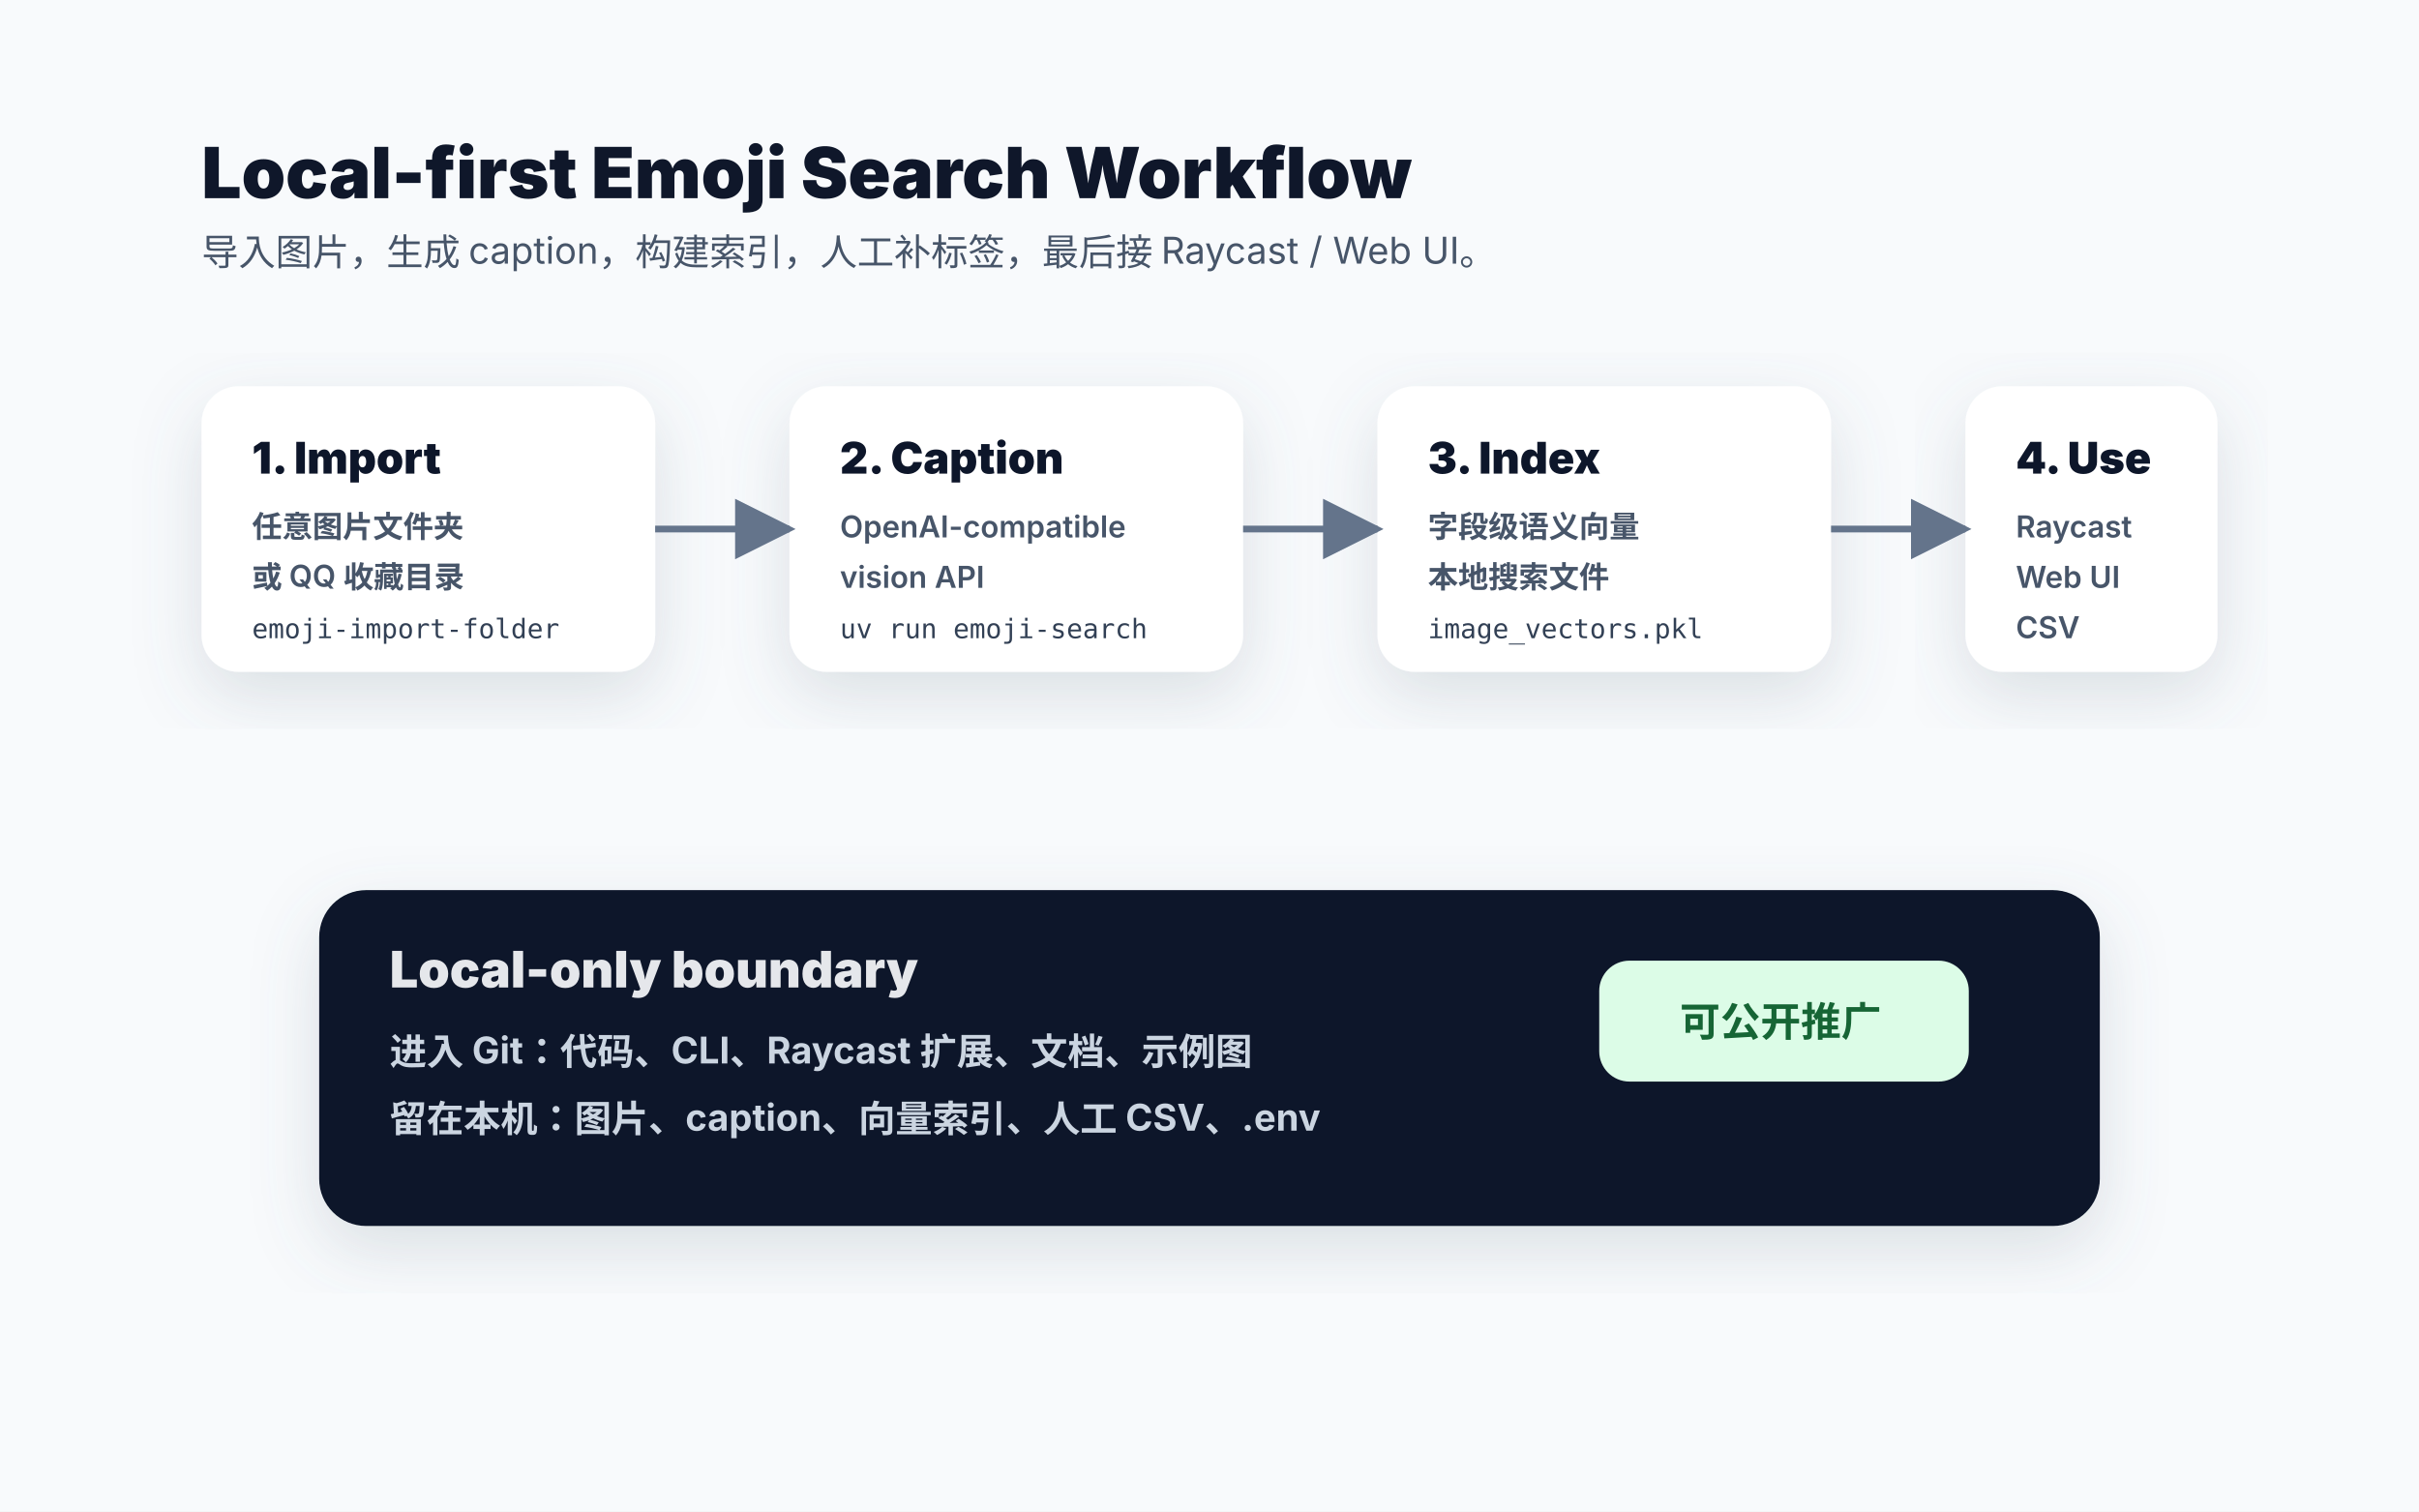
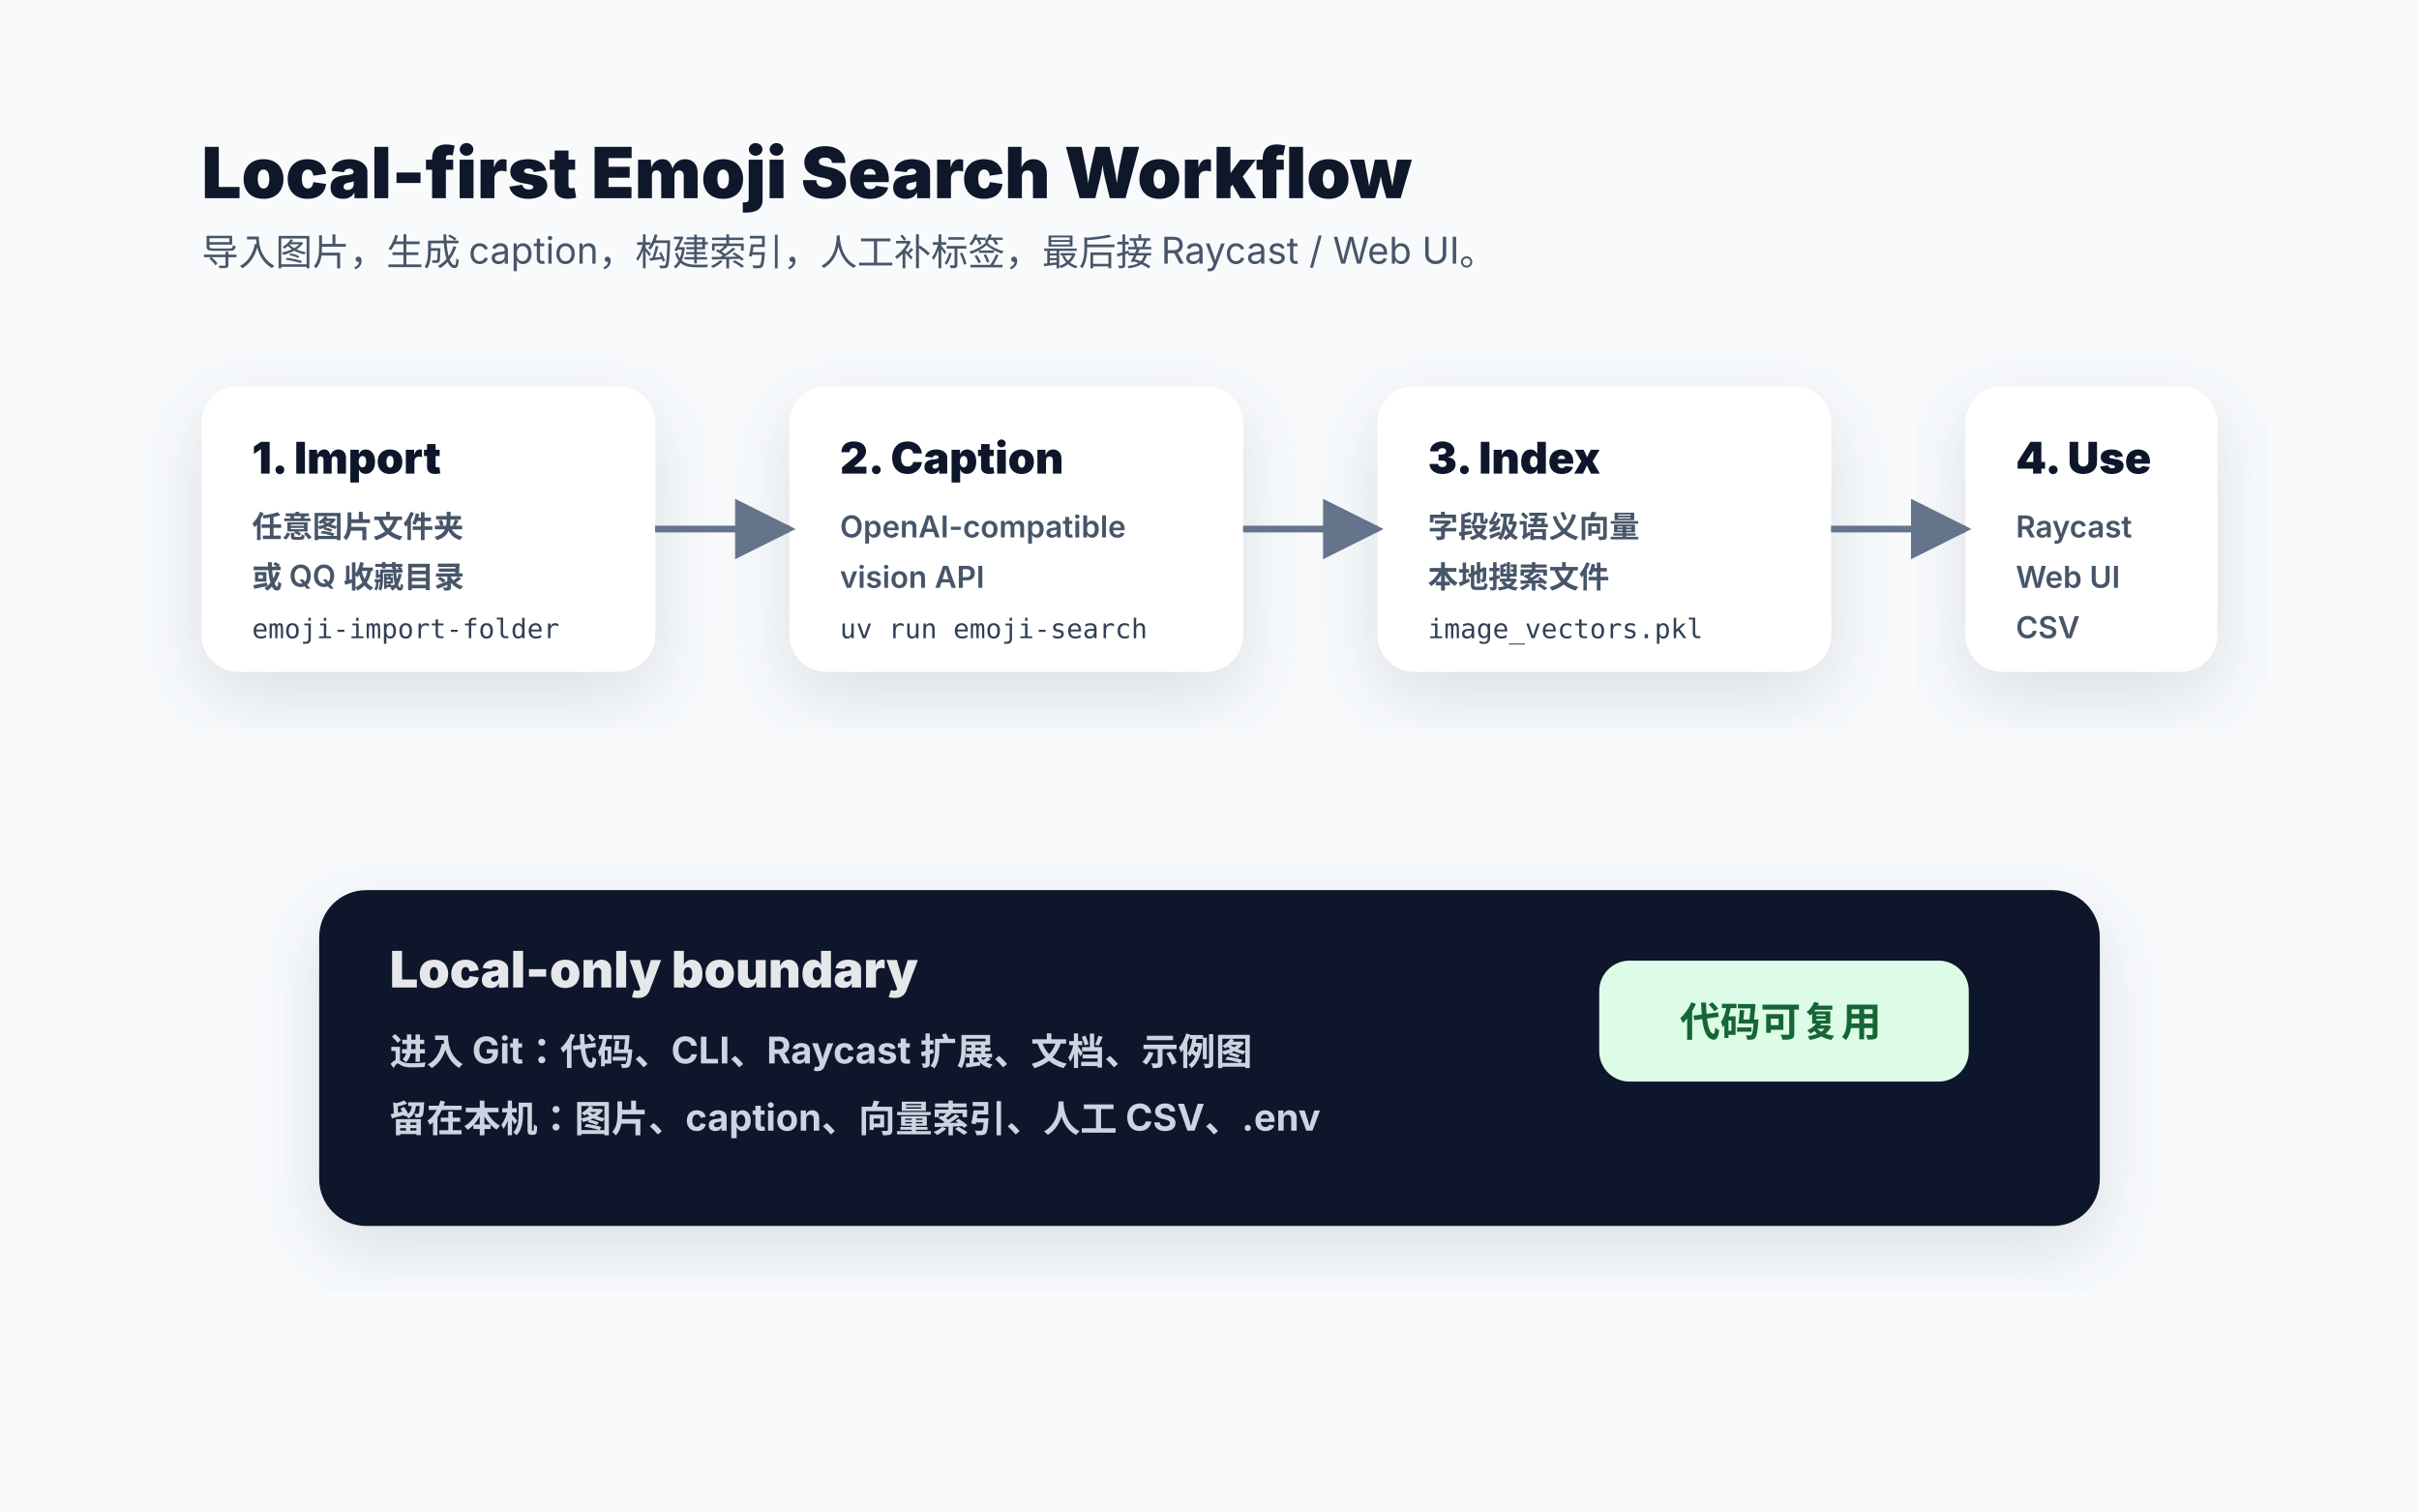
<svg xmlns="http://www.w3.org/2000/svg" width="1440" height="900" viewBox="0 0 1440 900" role="img" aria-labelledby="title desc">
  <defs>
    <style>
      .ui { font-family: -apple-system, BlinkMacSystemFont, "Segoe UI", sans-serif; }
      .title { fill: #0f172a; font-size: 42px; font-weight: 850; }
      .sub { fill: #475569; font-size: 22px; }
      .boxTitle { fill: #0f172a; font-size: 26px; font-weight: 850; }
      .boxBody { fill: #475569; font-size: 18px; font-weight: 600; }
      .cmd { fill: #334155; font-size: 16px; font-family: ui-monospace, SFMono-Regular, Menlo, monospace; }
    </style>
    <filter id="shadow" x="-20%" y="-20%" width="140%" height="140%">
      <feDropShadow dx="0" dy="14" stdDeviation="20" flood-color="#64748b" flood-opacity="0.2" />
    </filter>
    <marker id="arrow" viewBox="0 0 10 10" refX="9" refY="5" markerWidth="9" markerHeight="9" orient="auto-start-reverse">
      <path d="M 0 0 L 10 5 L 0 10 z" fill="#64748b" />
    </marker>
  </defs>
  <rect width="1440" height="900" fill="#f8fafc" />
  <g class="ui">
    <text x="120" y="118" class="title">Local-first Emoji Search Workflow</text>
    <text x="120" y="158" class="sub">导入图片，生成 caption，构建索引，人工补标签，最后接 Raycast / Web UI。</text>
    <g filter="url(#shadow)">
      <rect x="120" y="230" width="270" height="170" rx="22" fill="#ffffff" />
      <text x="150" y="282" class="boxTitle">1. Import</text>
      <text x="150" y="320" class="boxBody">任意图片文件夹</text>
      <text x="150" y="350" class="boxBody">或 QQ 收藏目录</text>
      <text x="150" y="380" class="cmd">emoji-import-folder</text>
    </g>
    <g filter="url(#shadow)">
      <rect x="470" y="230" width="270" height="170" rx="22" fill="#ffffff" />
      <text x="500" y="282" class="boxTitle">2. Caption</text>
      <text x="500" y="320" class="boxBody">OpenAI-compatible</text>
      <text x="500" y="350" class="boxBody">vision API</text>
      <text x="500" y="380" class="cmd">uv run emoji-search</text>
    </g>
    <g filter="url(#shadow)">
      <rect x="820" y="230" width="270" height="170" rx="22" fill="#ffffff" />
      <text x="850" y="282" class="boxTitle">3. Index</text>
      <text x="850" y="320" class="boxBody">字段级语义向量</text>
      <text x="850" y="350" class="boxBody">本地搜索文件</text>
      <text x="850" y="380" class="cmd">image_vectors.pkl</text>
    </g>
    <g filter="url(#shadow)">
      <rect x="1170" y="230" width="150" height="170" rx="22" fill="#ffffff" />
      <text x="1200" y="282" class="boxTitle">4. Use</text>
      <text x="1200" y="320" class="boxBody">Raycast</text>
      <text x="1200" y="350" class="boxBody">Web UI</text>
      <text x="1200" y="380" class="boxBody">CSV</text>
    </g>
    <line x1="390" y1="315" x2="470" y2="315" stroke="#64748b" stroke-width="4" marker-end="url(#arrow)" />
    <line x1="740" y1="315" x2="820" y2="315" stroke="#64748b" stroke-width="4" marker-end="url(#arrow)" />
    <line x1="1090" y1="315" x2="1170" y2="315" stroke="#64748b" stroke-width="4" marker-end="url(#arrow)" />
    <g filter="url(#shadow)">
      <rect x="190" y="530" width="1060" height="200" rx="28" fill="#0f172a" />
      <text x="232" y="588" fill="#e5e7eb" font-size="30" font-weight="850">Local-only boundary</text>
      <text x="232" y="634" fill="#cbd5e1" font-size="22" font-weight="650">进入 Git：代码、CLI、Raycast 扩展、文档、示例图</text>
      <text x="232" y="674" fill="#cbd5e1" font-size="22" font-weight="650">留在本机：图片、caption、向量索引、人工 CSV、.env</text>
      <rect x="952" y="572" width="220" height="72" rx="18" fill="#dcfce7" />
-       <text x="1000" y="617" fill="#166534" font-size="24" font-weight="850">可公开推广</text>
+       <text x="1000" y="617" fill="#166534" font-size="24" font-weight="850">代码可复用</text>
    </g>
  </g>
</svg>
